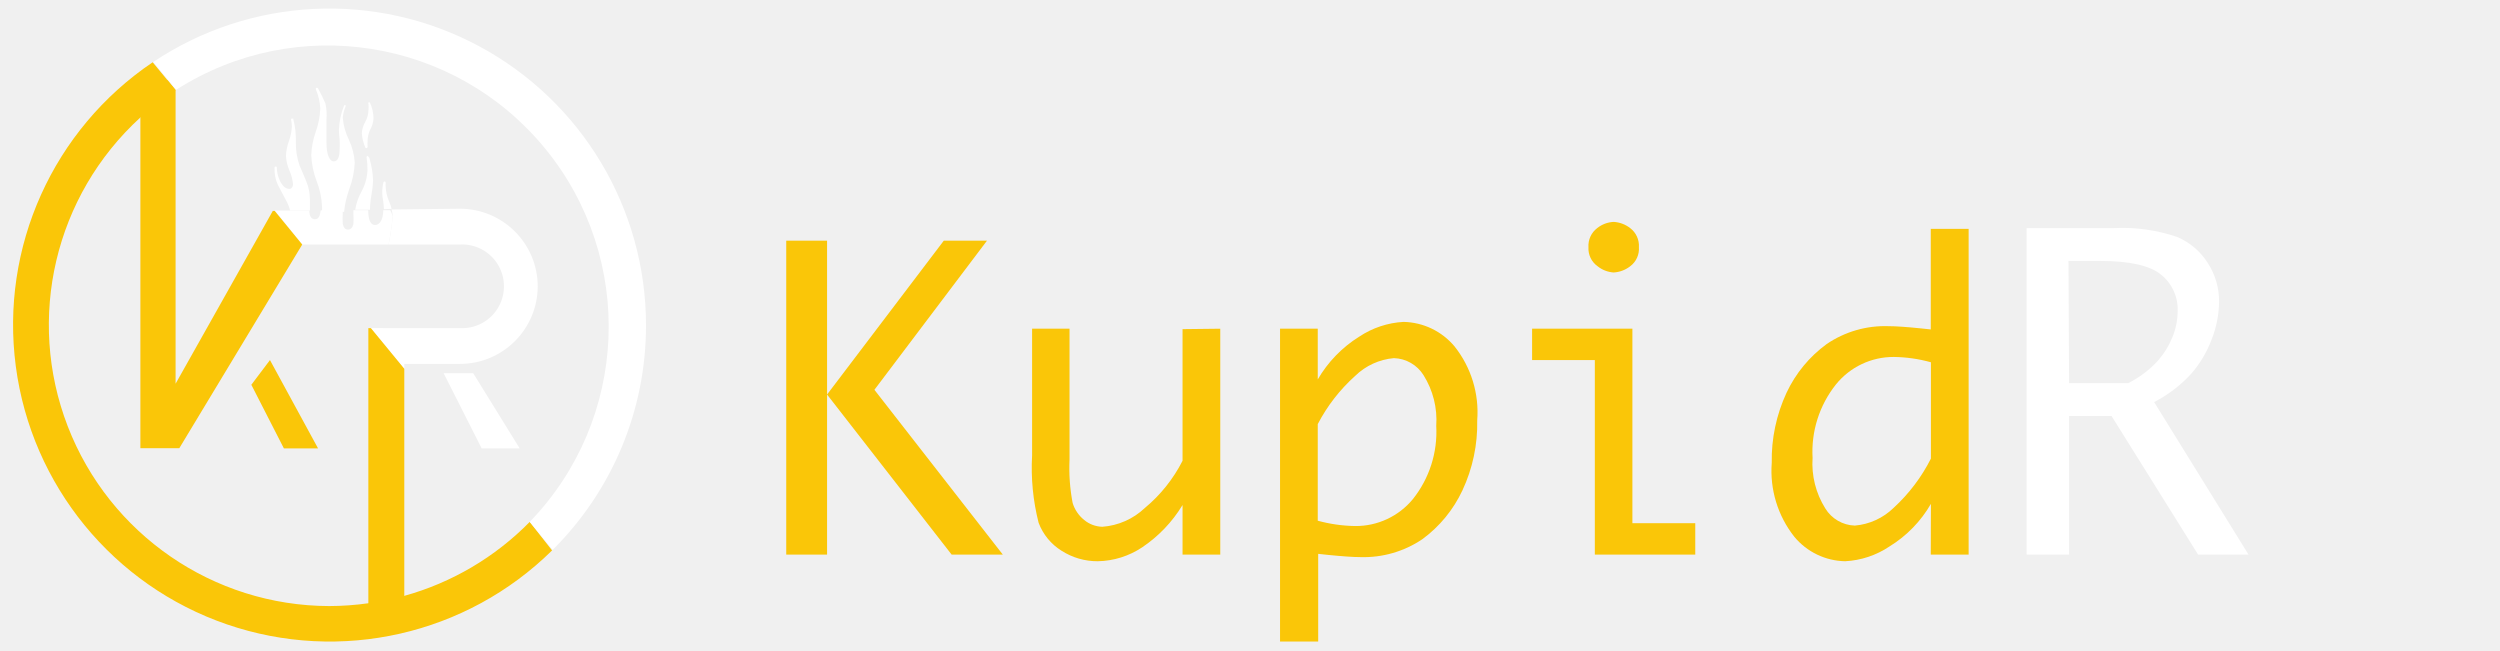
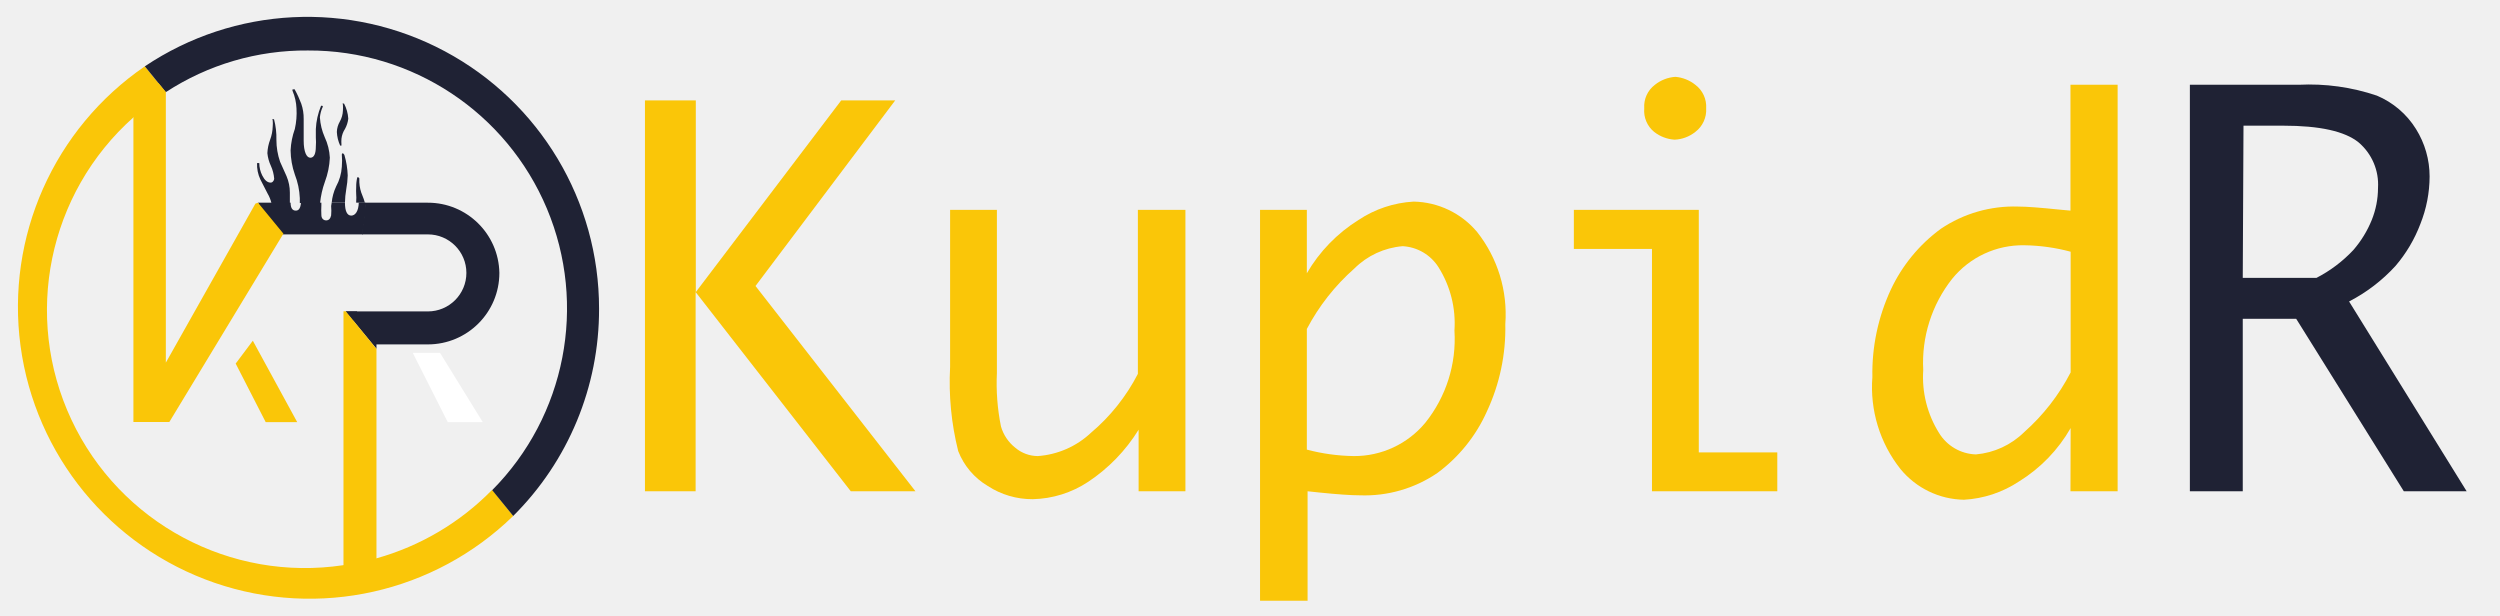
- <svg xmlns="http://www.w3.org/2000/svg" id="Layer_1" data-name="Layer 1" viewBox="0 0 169 44">
+ <svg xmlns="http://www.w3.org/2000/svg" id="Layer_1" data-name="Layer 1" viewBox="0 0 135.67 33.41">
  <defs>
-     <style>.cls-1{fill:#fff;}.cls-2{fill:#fac608;}</style>
+     <style>.cls-1{fill:#1f2234;}.cls-2{fill:#fac608;}.cls-3{fill:#fff;}</style>
  </defs>
-   <path class="cls-1" d="M25.25,8A2.65,2.65,0,0,0,25,6.92s-.05,0-.09,0a.07.07,0,0,0,0,.1,2.51,2.51,0,0,1,0,.4,1.77,1.77,0,0,1-.22.82,1.72,1.72,0,0,0-.23.76,2.81,2.81,0,0,0,.25,1,.08.08,0,0,0,.09,0,.07.07,0,0,0,.05-.08,2.82,2.82,0,0,1,0-.42A2,2,0,0,1,25,8.81,1.78,1.78,0,0,0,25.25,8Zm1.22,6.12a2.54,2.54,0,0,0-.17-.51,2.79,2.79,0,0,1-.23-1,.55.55,0,0,1,0-.16l0-.13a.08.08,0,0,0-.15,0,3,3,0,0,0-.08.73,3,3,0,0,0,.06.52,3.92,3.92,0,0,1,.05.51v.06Zm-1.62-3.59a.1.1,0,0,0-.07.1,5.07,5.07,0,0,1,.06.89A3.31,3.31,0,0,1,24.41,13a3.82,3.82,0,0,0-.4,1.18h1v0a6.18,6.18,0,0,1,.1-1,6.36,6.36,0,0,0,.11-1,6.27,6.27,0,0,0-.25-1.5Q24.91,10.56,24.85,10.57ZM23.17,7.94a2.63,2.63,0,0,1,.19-.74s0-.08,0-.1a.09.09,0,0,0-.11.06,4.94,4.94,0,0,0-.34,1.64,5.93,5.93,0,0,0,.05.64,5.75,5.75,0,0,1,0,.64c0,.56-.14.83-.4.83s-.49-.42-.49-1.25c0-.21,0-.48,0-.8s0-.59,0-.79A3.65,3.65,0,0,0,22,7a9.25,9.25,0,0,0-.49-1s0-.06-.08-.06-.1,0-.07.12a3.76,3.76,0,0,1,.29,1.27,5.24,5.24,0,0,1-.31,1.59,5.44,5.44,0,0,0-.3,1.57,5.6,5.6,0,0,0,.36,1.74,5.33,5.33,0,0,1,.37,1.73c0,.13,0,.26,0,.36l1.49,0a6.5,6.5,0,0,1,.36-1.56,5.76,5.76,0,0,0,.36-1.77,4.24,4.24,0,0,0-.38-1.51A4.11,4.11,0,0,1,23.17,7.94Zm-2.92,3.25A4.58,4.58,0,0,1,20,9.6a5.47,5.47,0,0,0-.17-1.53c0-.05,0-.07-.09-.05s-.06,0-.06.1a1.86,1.86,0,0,1,.05.42,3.27,3.27,0,0,1-.2,1,3.38,3.38,0,0,0-.2,1,2.94,2.94,0,0,0,.24,1,2.84,2.84,0,0,1,.24.94.3.3,0,0,1-.07.19.21.21,0,0,1-.18.1c-.24,0-.45-.18-.63-.53a2.24,2.24,0,0,1-.22-.91c0-.05,0-.07-.07-.07s-.07,0-.08.06a2.49,2.49,0,0,0,.24,1.21l.53,1a2.82,2.82,0,0,1,.28.7l1.34,0s0-.06,0-.1,0-.19,0-.35,0-.26,0-.32a3.16,3.16,0,0,0-.25-1.21C20.56,11.89,20.4,11.54,20.25,11.19Zm4.82,11,.55.68a2.36,2.36,0,0,0,.29-.68Z" />
-   <path class="cls-2" d="M35.81,35.28a19,19,0,0,1-8.48,5,17.74,17.74,0,0,1-2.43.5,19.33,19.33,0,0,1-2.65.19A19,19,0,0,1,9.49,7.94a18.5,18.5,0,0,1,2.38-1.85l-.55-.67-1-1.21a21.41,21.41,0,1,0,27,33Z" />
-   <path class="cls-1" d="M43.67,22a21.34,21.34,0,0,1-6.31,15.17l-1.55-1.89A19,19,0,0,0,11.91,6.07l0,0-.55-.67-1-1.21A21.41,21.41,0,0,1,43.67,22Z" />
-   <path class="cls-1" d="M26.54,14.61a12.49,12.49,0,0,1-.22,1.63,2.5,2.5,0,0,0-.05.29H20.43l-1.61-2-.25-.3h1l1.34,0c0,.39.14.59.38.59s.34-.2.39-.6l1.49,0v.19a5.22,5.22,0,0,0,0,.72c.05.26.17.39.35.39s.31-.12.37-.37a4.81,4.81,0,0,0,0-.68,2.46,2.46,0,0,1,0-.26h1c0,.64.16,1,.46,1s.55-.32.56-1h.47A1.6,1.6,0,0,1,26.54,14.61Z" />
-   <path class="cls-1" d="M36.35,19.36a5.26,5.26,0,0,1-5.26,5.24H27.33v.34l-1.71-2.08-.55-.68h6a2.83,2.83,0,1,0,0-5.65H26.27a2.5,2.5,0,0,1,.05-.29,12.49,12.49,0,0,0,.22-1.63,1.6,1.6,0,0,0-.07-.45l4.62-.05A5.26,5.26,0,0,1,36.35,19.36Z" />
-   <path class="cls-2" d="M18.57,14.26l1.86,2.27h0L12.12,30.3l-2.63,0V5.42h1.83l.55.67,0,0V25.94l6.57-11.68Z" />
-   <polygon class="cls-2" points="27.33 24.93 27.33 41.93 24.9 41.93 24.9 22.18 25.07 22.18 27.33 24.93" />
-   <polygon class="cls-2" points="18.25 24.34 21.5 30.31 19.19 30.31 16.99 26.01 18.25 24.34" />
-   <polygon class="cls-1" points="29.99 25.23 31.99 25.23 35.13 30.31 32.56 30.31 29.99 25.23" />
-   <path class="cls-2" d="M53.15,37.49V16.27h2.76v10.4l7.89-10.4h2.92L59.11,26.35l8.68,11.14H64.33L55.91,26.67V37.49Z" />
-   <path class="cls-2" d="M82.49,22.22V37.49H79.94V34.14A9.16,9.16,0,0,1,77.21,37a5.59,5.59,0,0,1-3,.94,4.49,4.49,0,0,1-2.45-.71,3.8,3.8,0,0,1-1.55-1.89,15.08,15.08,0,0,1-.44-4.56V22.22H72.3v8.84A12.59,12.59,0,0,0,72.51,34a2.37,2.37,0,0,0,.78,1.15,2,2,0,0,0,1.23.46,4.67,4.67,0,0,0,2.87-1.27,10.1,10.1,0,0,0,2.55-3.19v-8.9Z" />
-   <path class="cls-2" d="M89.08,25.65a8.36,8.36,0,0,1,2.8-2.89,6,6,0,0,1,3-1,4.62,4.62,0,0,1,3.45,1.66,7.16,7.16,0,0,1,1.53,5,10.64,10.64,0,0,1-1,4.73,8.62,8.62,0,0,1-2.71,3.3,7.09,7.09,0,0,1-4.2,1.21q-.7,0-2.19-.15l-.65-.07v5.93H86.53V22.22h2.55Zm0,3v6.55a10.14,10.14,0,0,0,2.54.36,5,5,0,0,0,3.89-1.82,7.28,7.28,0,0,0,1.58-4.95,5.7,5.7,0,0,0-.86-3.43,2.45,2.45,0,0,0-2-1.15,4.28,4.28,0,0,0-2.62,1.2A11.53,11.53,0,0,0,89.08,28.67Z" />
-   <path class="cls-2" d="M107.81,37.49V24.34h-4.24V22.22h6.78V35.37h4.25v2.12Zm-.43-20.78a1.5,1.5,0,0,1,.59-1.29,1.93,1.93,0,0,1,1.11-.42,2,2,0,0,1,1.12.42,1.5,1.5,0,0,1,.59,1.29A1.47,1.47,0,0,1,110.2,18a2,2,0,0,1-1.12.42A1.93,1.93,0,0,1,108,18,1.47,1.47,0,0,1,107.38,16.71Z" />
-   <path class="cls-2" d="M130.53,34.06a8.16,8.16,0,0,1-2.8,2.88,5.92,5.92,0,0,1-3,1,4.57,4.57,0,0,1-3.43-1.65,7.18,7.18,0,0,1-1.53-5,10.78,10.78,0,0,1,1-4.74,8.58,8.58,0,0,1,2.71-3.29,7,7,0,0,1,4.2-1.21c.48,0,1.21.05,2.18.15l.66.07v-6.8h2.56V37.49h-2.56Zm0-3V24.49a9.8,9.8,0,0,0-2.51-.36A5,5,0,0,0,124.1,26a7.3,7.3,0,0,0-1.57,4.95,5.71,5.71,0,0,0,.86,3.42,2.43,2.43,0,0,0,2,1.16,4.28,4.28,0,0,0,2.62-1.2A11.64,11.64,0,0,0,130.53,31Z" />
-   <path class="cls-1" d="M139.87,28.12v9.37H137V15.42h5.9a11.47,11.47,0,0,1,4.25.59,4.53,4.53,0,0,1,2.11,1.79,4.72,4.72,0,0,1,.75,2.57,7.15,7.15,0,0,1-.5,2.57,7.64,7.64,0,0,1-1.37,2.31,9,9,0,0,1-2.52,1.93L152,37.49h-3.41l-5.85-9.37Zm0-2.22h4a7,7,0,0,0,2-1.51,5.69,5.69,0,0,0,1-1.63,4.68,4.68,0,0,0,.34-1.74,3,3,0,0,0-1.13-2.46c-.75-.61-2.12-.92-4.1-.92h-2.15Z" />
+   <path class="cls-1" d="M18.9,6.44a2,2,0,0,0-.23-.82s0,0-.06,0,0,0,0,.07a2.44,2.44,0,0,1,0,.3,1.32,1.32,0,0,1-.17.61,1.2,1.2,0,0,0-.16.56,2,2,0,0,0,.18.74s0,0,.07,0a0,0,0,0,0,0-.06,2,2,0,0,1,0-.31A1.22,1.22,0,0,1,18.72,7,1.48,1.48,0,0,0,18.9,6.44ZM19.8,11a2.87,2.87,0,0,0-.13-.38,2.05,2.05,0,0,1-.17-.72.74.74,0,0,1,0-.12l0-.1a0,0,0,0,0-.05-.06s0,0-.06,0a2.12,2.12,0,0,0-.06.54,3.29,3.29,0,0,0,0,.38,2.12,2.12,0,0,1,0,.38V11ZM18.6,8.32s-.05,0-.05.07a3.85,3.85,0,0,1,0,.66,2.53,2.53,0,0,1-.31,1.07A2.65,2.65,0,0,0,18,11h.72v0a4.71,4.71,0,0,1,.07-.73,4.8,4.8,0,0,0,.08-.75,4.49,4.49,0,0,0-.18-1.11S18.63,8.31,18.6,8.32ZM17.36,6.37a1.77,1.77,0,0,1,.14-.54.05.05,0,0,0,0-.08.06.06,0,0,0-.08,0A3.72,3.72,0,0,0,17.14,7c0,.12,0,.28,0,.47a3.08,3.08,0,0,1,0,.48c0,.4-.1.61-.3.61s-.36-.31-.36-.93c0-.15,0-.35,0-.59s0-.44,0-.58a2.45,2.45,0,0,0-.13-.83,5.71,5.71,0,0,0-.36-.78.05.05,0,0,0-.06,0c-.06,0-.08,0-.05.09a2.74,2.74,0,0,1,.21.94A4,4,0,0,1,16,7a4,4,0,0,0-.23,1.16A4.12,4.12,0,0,0,16,9.47a4,4,0,0,1,.27,1.28,2.26,2.26,0,0,1,0,.27l1.1,0a4.8,4.8,0,0,1,.26-1.15,4.28,4.28,0,0,0,.27-1.31,3,3,0,0,0-.28-1.12A3.15,3.15,0,0,1,17.36,6.37ZM15.2,8.78A3.63,3.63,0,0,1,15,7.59a4,4,0,0,0-.13-1.12s0,0-.07,0,0,0,0,.07a1.66,1.66,0,0,1,0,.32,2.25,2.25,0,0,1-.14.72,2.36,2.36,0,0,0-.15.73A2.11,2.11,0,0,0,14.7,9a2.09,2.09,0,0,1,.18.7.22.22,0,0,1-.06.14.16.16,0,0,1-.13.07c-.18,0-.33-.13-.46-.39a1.53,1.53,0,0,1-.16-.67s0,0-.06,0,0,0-.06,0a1.89,1.89,0,0,0,.18.89l.39.76a1.88,1.88,0,0,1,.21.52l1,0s0,0,0-.07,0-.15,0-.26,0-.19,0-.24a2.28,2.28,0,0,0-.18-.89Zm3.56,8.12.41.5a1.75,1.75,0,0,0,.21-.5Z" />
+   <path class="cls-2" d="M26.71,26.58a14.09,14.09,0,0,1-6.28,3.72,14.94,14.94,0,0,1-1.79.37A14,14,0,0,1,7.24,6.37,13.64,13.64,0,0,1,9,5l-.41-.5-.73-.9A15.83,15.83,0,1,0,27.85,28Z" />
+   <path class="cls-1" d="M32.51,16.76A15.79,15.79,0,0,1,27.85,28l-1.14-1.4a14,14,0,0,0-10-23.86A13.89,13.89,0,0,0,9,5L9,5l-.41-.5-.73-.9A15.83,15.83,0,0,1,32.51,16.76Z" />
+   <path class="cls-1" d="M19.85,11.3a9.65,9.65,0,0,1-.16,1.2,1.7,1.7,0,0,0,0,.22H15.34l-1.2-1.46L14,11h.77l1,0c0,.29.1.43.28.43s.25-.14.29-.43l1.1,0v.14a5.08,5.08,0,0,0,0,.53c0,.19.12.29.26.29s.23-.09.27-.27a2.81,2.81,0,0,0,0-.51A1.28,1.28,0,0,1,18,11h.72c0,.46.12.7.34.7s.4-.24.41-.71h.35A1.39,1.39,0,0,1,19.85,11.3Z" />
+   <path class="cls-1" d="M27.1,14.81a3.88,3.88,0,0,1-3.88,3.88H20.43v.24L19.17,17.4l-.41-.5h4.46a2.09,2.09,0,1,0,0-4.18H19.65a1.7,1.7,0,0,1,0-.22,9.65,9.65,0,0,0,.16-1.2A1.39,1.39,0,0,0,19.8,11l3.42,0A3.88,3.88,0,0,1,27.1,14.81Z" />
+   <path class="cls-2" d="M14,11l1.38,1.68h0L9.19,22.9l-1.95,0V4.51H8.6L9,5,9,5V19.68l4.86-8.63Z" />
+   <polygon class="cls-2" points="20.43 18.93 20.43 31.5 18.64 31.5 18.64 16.89 18.76 16.89 20.43 18.93" />
+   <polygon class="cls-2" points="13.72 18.49 16.13 22.91 14.42 22.91 12.79 19.73 13.72 18.49" />
+   <polygon class="cls-3" points="22.4 19.15 23.88 19.15 26.2 22.91 24.3 22.91 22.4 19.15" />
+   <path class="cls-2" d="M35,26.66V5.45h2.76v10.4l7.89-10.4h2.93L41,15.52l8.68,11.14H46.17L37.75,15.85V26.66Z" />
+   <path class="cls-2" d="M64.33,11.39V26.66H61.79V23.32a9.18,9.18,0,0,1-2.74,2.83,5.67,5.67,0,0,1-3,.94,4.42,4.42,0,0,1-2.45-.72A3.8,3.8,0,0,1,52,24.48a15.37,15.37,0,0,1-.44-4.56V11.39h2.54v8.85a11.76,11.76,0,0,0,.22,2.9,2.27,2.27,0,0,0,.78,1.16,1.9,1.9,0,0,0,1.22.45,4.7,4.7,0,0,0,2.88-1.26,10.43,10.43,0,0,0,2.55-3.2v-8.9Z" />
+   <path class="cls-2" d="M70.92,14.83a8.36,8.36,0,0,1,2.8-2.89,6,6,0,0,1,3-1,4.61,4.61,0,0,1,3.44,1.65,7.2,7.2,0,0,1,1.53,5,10.65,10.65,0,0,1-1,4.74A8.42,8.42,0,0,1,78,25.67a7,7,0,0,1-4.2,1.21c-.47,0-1.2-.05-2.18-.15l-.66-.07V32.6H68.38V11.39h2.54Zm0,3V24.4a10.58,10.58,0,0,0,2.54.35,5,5,0,0,0,3.89-1.81,7.26,7.26,0,0,0,1.58-5,5.72,5.72,0,0,0-.86-3.43,2.46,2.46,0,0,0-1.95-1.15,4.2,4.2,0,0,0-2.62,1.21A11.55,11.55,0,0,0,70.92,17.85Z" />
+   <path class="cls-2" d="M89.65,26.66V13.51H85.41V11.39h6.78V24.55h4.26v2.11ZM89.23,5.88a1.47,1.47,0,0,1,.58-1.28,2,2,0,0,1,1.11-.43A2,2,0,0,1,92,4.6a1.48,1.48,0,0,1,.59,1.28A1.49,1.49,0,0,1,92,7.16a1.93,1.93,0,0,1-1.12.42,2,2,0,0,1-1.11-.42A1.48,1.48,0,0,1,89.23,5.88Z" />
+   <path class="cls-2" d="M112.37,23.23a8.17,8.17,0,0,1-2.79,2.89,6,6,0,0,1-3,1,4.55,4.55,0,0,1-3.44-1.66,7.15,7.15,0,0,1-1.53-5,10.78,10.78,0,0,1,1-4.74,8.62,8.62,0,0,1,2.71-3.3,7.09,7.09,0,0,1,4.2-1.21c.48,0,1.21.06,2.19.16l.65.06V4.6h2.56V26.66h-2.56Zm0-3V13.66a10.22,10.22,0,0,0-2.51-.35,4.93,4.93,0,0,0-3.92,1.82,7.35,7.35,0,0,0-1.57,4.95,5.71,5.71,0,0,0,.86,3.42,2.43,2.43,0,0,0,2,1.16,4.27,4.27,0,0,0,2.62-1.21A11.18,11.18,0,0,0,112.37,20.21Z" />
+   <path class="cls-1" d="M121.71,17.3v9.36h-2.87V4.6h5.9a11.43,11.43,0,0,1,4.25.59A4.59,4.59,0,0,1,131.11,7a4.86,4.86,0,0,1,.74,2.58,7,7,0,0,1-.5,2.57A7.68,7.68,0,0,1,130,14.43a9,9,0,0,1-2.52,1.93l6.38,10.3h-3.41l-5.84-9.36Zm0-2.22h4a7.38,7.38,0,0,0,2-1.51,5.83,5.83,0,0,0,1-1.63,4.68,4.68,0,0,0,.34-1.74A3,3,0,0,0,128,7.73c-.75-.61-2.12-.91-4.1-.91h-2.15Z" />
</svg>
